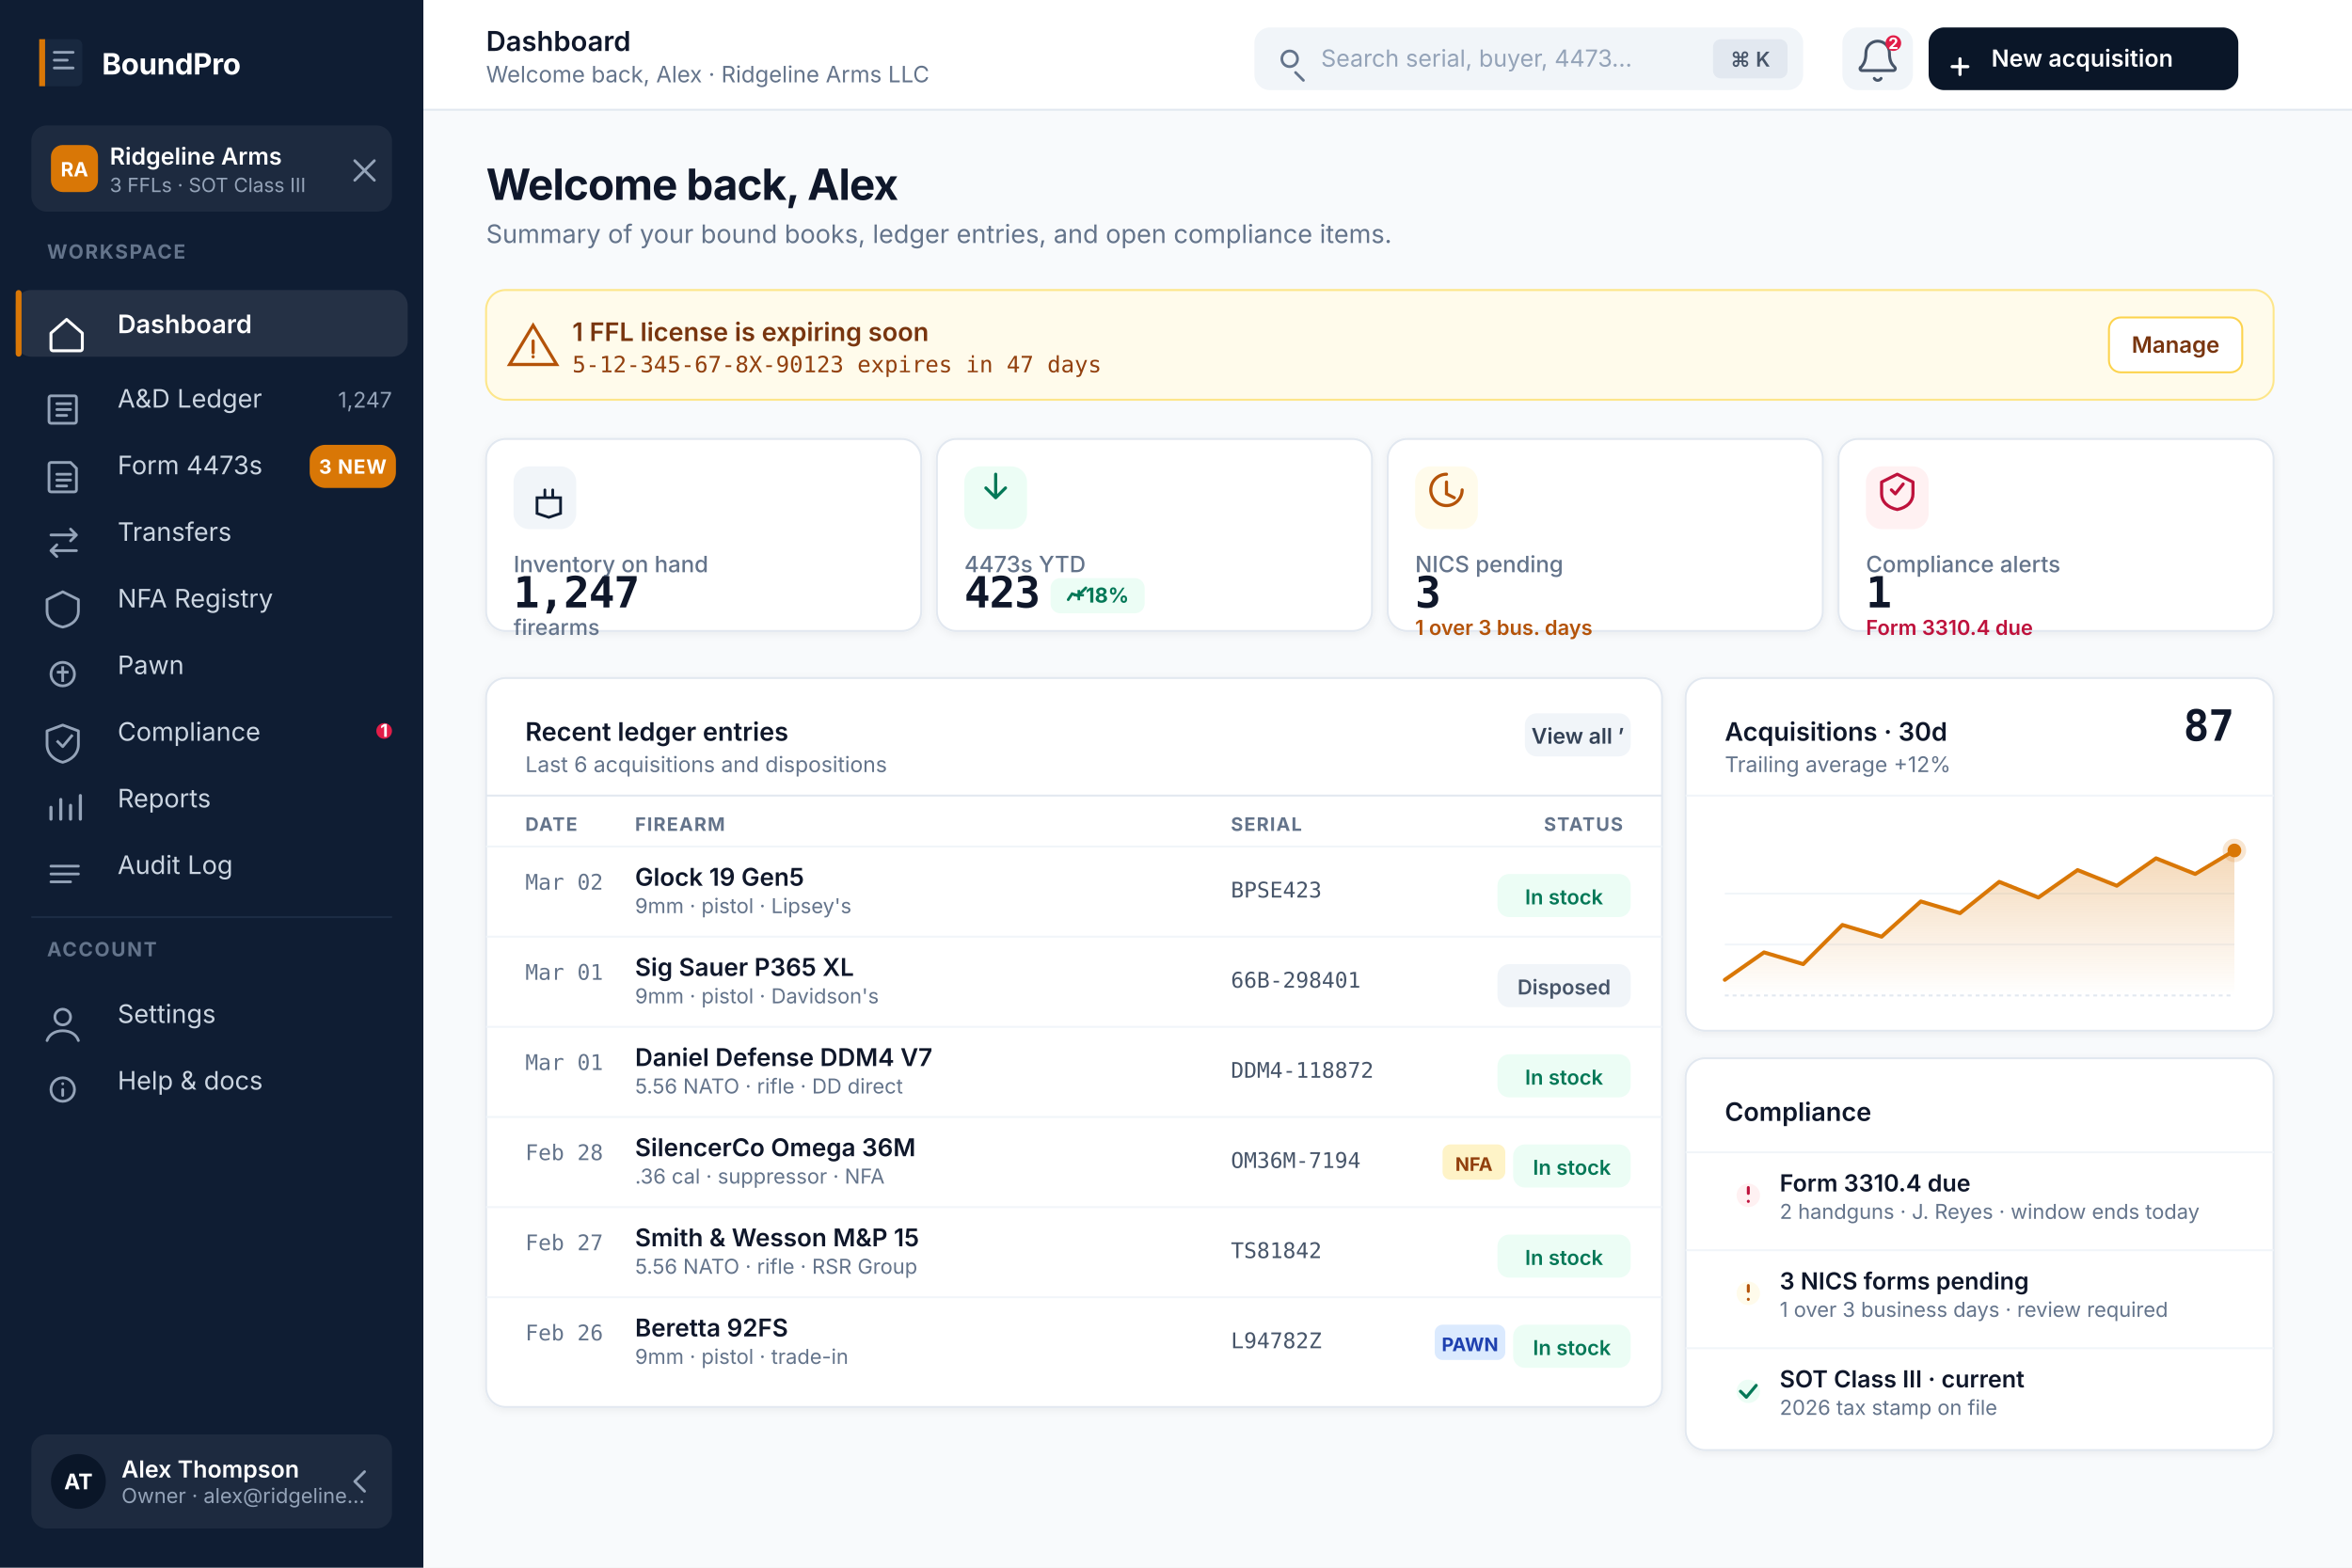
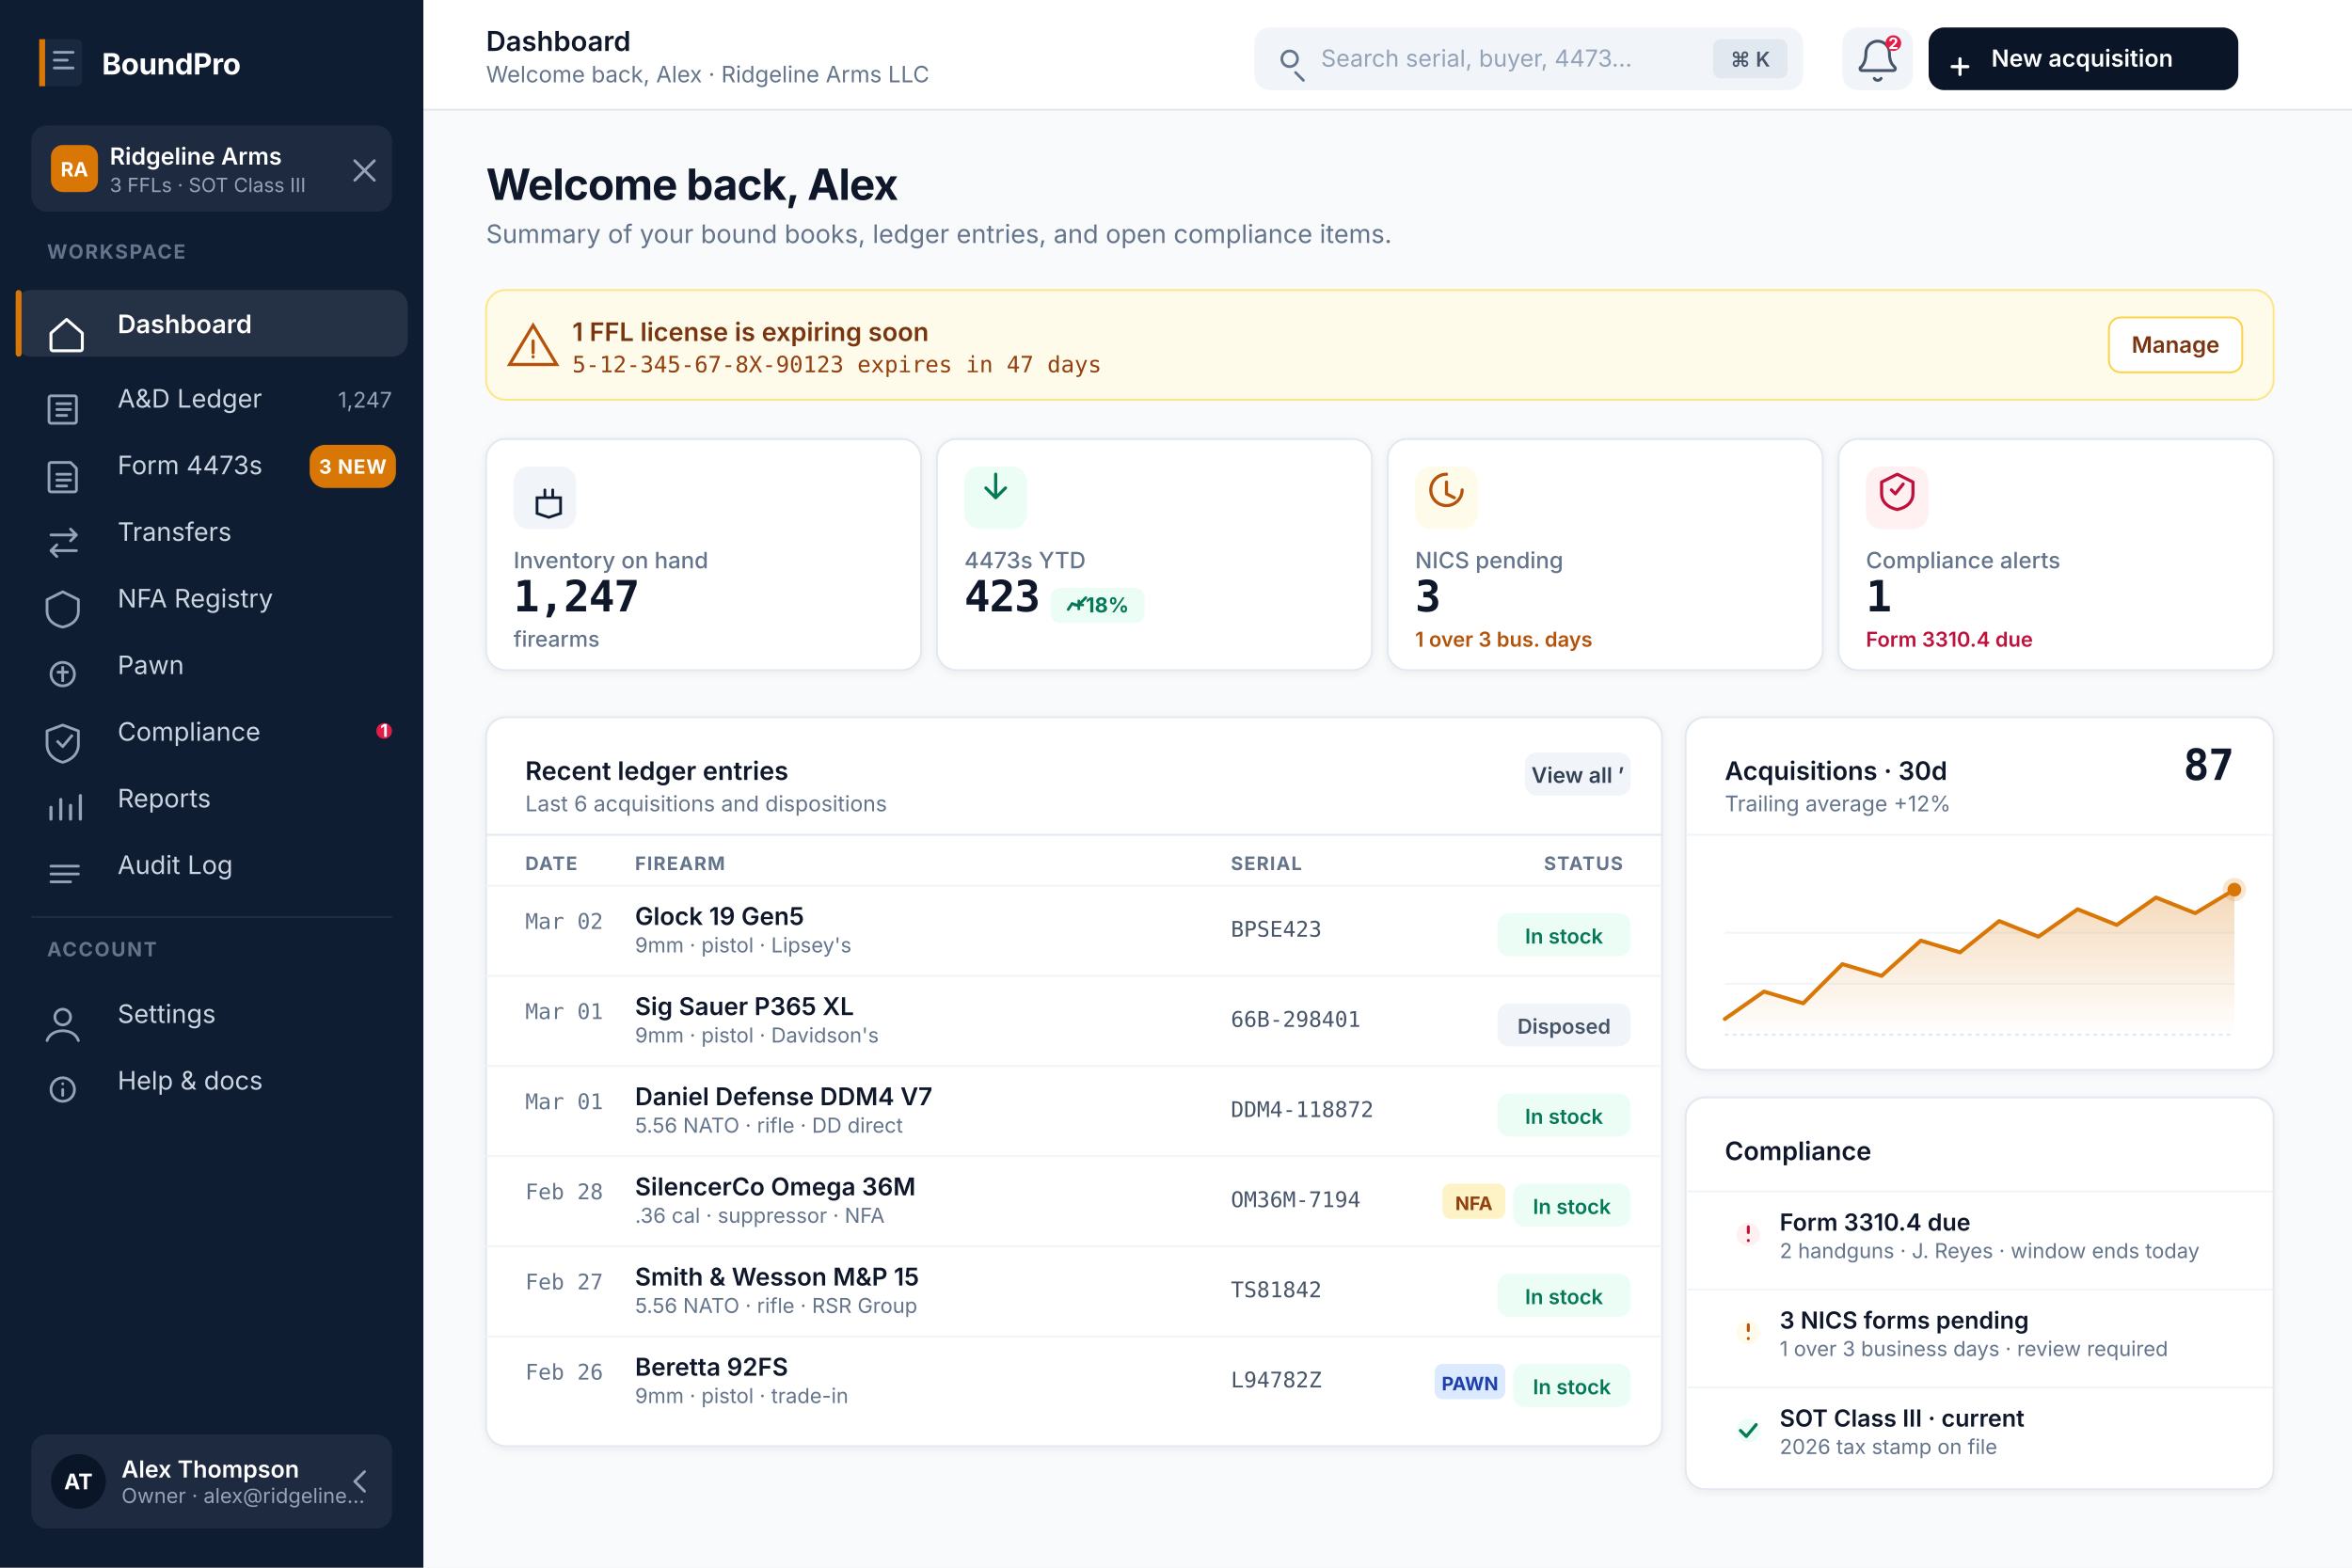
<svg xmlns="http://www.w3.org/2000/svg" viewBox="0 0 1200 800" role="img" aria-label="BoundPro dashboard showing inventory stats, recent ledger entries, and compliance alerts" fill="none" font-family="Inter, system-ui, sans-serif">
  <defs>
    <filter id="cardShadow" x="-2%" y="-5%" width="104%" height="115%">
      <feDropShadow dx="0" dy="1" stdDeviation="2" flood-color="#0f172a" flood-opacity="0.06" />
    </filter>
    <linearGradient id="trendArea" x1="0" y1="0" x2="0" y2="1">
      <stop offset="0%" stop-color="#d97706" stop-opacity="0.28" />
      <stop offset="100%" stop-color="#d97706" stop-opacity="0" />
    </linearGradient>
  </defs>
  <rect width="1200" height="800" fill="#f8fafc" />
  <rect x="0" y="0" width="216" height="800" fill="#0f1d33" />
  <g transform="translate(20,20)">
    <rect width="22" height="24" rx="3" fill="#18283f" />
    <rect width="3" height="24" fill="#d97706" />
    <rect x="7" y="6" width="11" height="1.4" rx="0.7" fill="#94a3b8" />
    <rect x="7" y="10" width="8" height="1.4" rx="0.7" fill="#94a3b8" />
    <rect x="7" y="14" width="11" height="1.4" rx="0.7" fill="#94a3b8" />
    <text x="32" y="18" fill="#ffffff" font-size="15" font-weight="700" letter-spacing="-0.01em">BoundPro</text>
  </g>
  <g transform="translate(16,64)">
    <rect width="184" height="44" rx="8" fill="#ffffff" fill-opacity="0.06" />
    <rect x="10" y="10" width="24" height="24" rx="6" fill="#d97706" />
    <text x="22" y="26" text-anchor="middle" fill="#ffffff" font-size="10" font-weight="700">RA</text>
    <text x="40" y="20" fill="#ffffff" font-size="12" font-weight="600">Ridgeline Arms</text>
    <text x="40" y="34" fill="#94a3b8" font-size="10">3 FFLs · SOT Class III</text>
    <path d="M165 18 l5 5 5 -5 M165 28 l5 -5 5 5" stroke="#94a3b8" stroke-width="1.4" stroke-linecap="round" fill="none" />
  </g>
  <text x="24" y="132" fill="#64748b" font-size="10" font-weight="700" letter-spacing="0.08em">WORKSPACE</text>
  <g font-size="13">
    <g transform="translate(8,148)">
      <rect width="200" height="34" rx="8" fill="#ffffff" fill-opacity="0.09" />
      <rect width="3" height="34" rx="1.5" fill="#d97706" />
      <path d="M18 22 l8 -7 8 7 v8 a1 1 0 0 1 -1 1 h-14 a1 1 0 0 1 -1 -1 z" stroke="#ffffff" stroke-width="1.5" stroke-linejoin="round" />
      <text x="52" y="22" fill="#ffffff" font-weight="600">Dashboard</text>
    </g>
    <g transform="translate(8,186)">
      <path d="M18 16 h12 a1 1 0 0 1 1 1 v12 a1 1 0 0 1 -1 1 h-12 a1 1 0 0 1 -1 -1 v-12 a1 1 0 0 1 1 -1 z M21 20 h7 M21 23 h7 M21 26 h5" stroke="#94a3b8" stroke-width="1.4" stroke-linecap="round" />
      <text x="52" y="22" fill="#cbd5e1">A&amp;D Ledger</text>
      <text x="192" y="22" fill="#94a3b8" font-size="11" text-anchor="end">1,247</text>
    </g>
    <g transform="translate(8,220)">
      <path d="M18 16 h10 l3 3 v11 a1 1 0 0 1 -1 1 h-12 a1 1 0 0 1 -1 -1 v-13 a1 1 0 0 1 1 -1 z M21 22 h7 M21 25 h7 M21 28 h5" stroke="#94a3b8" stroke-width="1.4" stroke-linecap="round" />
      <text x="52" y="22" fill="#cbd5e1">Form 4473s</text>
      <rect x="150" y="7" width="44" height="22" rx="8" fill="#d97706" />
      <text x="172" y="18" fill="#ffffff" font-size="10" font-weight="700" text-anchor="middle" dominant-baseline="middle" letter-spacing="0.04em">3 NEW</text>
    </g>
    <g transform="translate(8,254)">
      <path d="M18 19 h13 m-3 -3 l3 3 -3 3 M31 27 h-13 m3 -3 l-3 3 3 3" stroke="#94a3b8" stroke-width="1.4" stroke-linecap="round" stroke-linejoin="round" />
      <text x="52" y="22" fill="#cbd5e1">Transfers</text>
    </g>
    <g transform="translate(8,288)">
      <path d="M24 14 l8 4 v6 c0 4 -3 7 -8 8 -5 -1 -8 -4 -8 -8 v-6 z" stroke="#94a3b8" stroke-width="1.4" stroke-linejoin="round" />
      <text x="52" y="22" fill="#cbd5e1">NFA Registry</text>
    </g>
    <g transform="translate(8,322)">
      <path d="M18 22 a6 6 0 1 0 12 0 a6 6 0 1 0 -12 0 M24 18 v8 M21 21 h6" stroke="#94a3b8" stroke-width="1.4" stroke-linejoin="round" />
      <text x="52" y="22" fill="#cbd5e1">Pawn</text>
    </g>
    <g transform="translate(8,356)">
      <path d="M24 14 l8 3 v7 c0 5 -4 8 -8 9 -4 -1 -8 -4 -8 -9 v-7 z M21 22 l3 3 5 -6" stroke="#94a3b8" stroke-width="1.4" stroke-linejoin="round" fill="none" />
      <text x="52" y="22" fill="#cbd5e1">Compliance</text>
      <circle cx="188" cy="17" r="4" fill="#e11d48" />
      <text x="188" y="20" fill="#ffffff" font-size="9" font-weight="700" text-anchor="middle">1</text>
    </g>
    <g transform="translate(8,390)">
      <path d="M18 28 v-6 M23 28 v-10 M28 28 v-7 M33 28 v-12" stroke="#94a3b8" stroke-width="1.6" stroke-linecap="round" />
      <text x="52" y="22" fill="#cbd5e1">Reports</text>
    </g>
    <g transform="translate(8,424)">
      <path d="M18 18 h14 M18 22 h14 M18 26 h10" stroke="#94a3b8" stroke-width="1.4" stroke-linecap="round" />
      <text x="52" y="22" fill="#cbd5e1">Audit Log</text>
    </g>
  </g>
  <line x1="16" y1="468" x2="200" y2="468" stroke="#1c2c44" stroke-width="1" />
  <text x="24" y="488" fill="#64748b" font-size="10" font-weight="700" letter-spacing="0.08em">ACCOUNT</text>
  <g font-size="13">
    <g transform="translate(8,500)">
      <path d="M24 23 a4 4 0 1 0 0 -8 a4 4 0 1 0 0 8 M16 31 c1 -3 4 -5 8 -5 s7 2 8 5" stroke="#94a3b8" stroke-width="1.4" stroke-linecap="round" fill="none" />
      <text x="52" y="22" fill="#cbd5e1">Settings</text>
    </g>
    <g transform="translate(8,534)">
      <path d="M18 22 a6 6 0 1 0 12 0 a6 6 0 1 0 -12 0 M24 19 v0.1 M24 22 v3" stroke="#94a3b8" stroke-width="1.4" stroke-linecap="round" fill="none" />
      <text x="52" y="22" fill="#cbd5e1">Help &amp; docs</text>
    </g>
  </g>
  <g transform="translate(16,732)">
    <rect width="184" height="48" rx="8" fill="#ffffff" fill-opacity="0.06" />
    <circle cx="24" cy="24" r="14" fill="#0a1628" />
    <text x="24" y="28" text-anchor="middle" fill="#ffffff" font-size="11" font-weight="700">AT</text>
    <text x="46" y="22" fill="#ffffff" font-size="12" font-weight="600">Alex Thompson</text>
    <text x="46" y="35" fill="#94a3b8" font-size="10.5">Owner · alex@ridgeline...</text>
    <path d="M165 24 l5 -5 m-5 5 l5 5" stroke="#94a3b8" stroke-width="1.4" stroke-linecap="round" />
  </g>
  <rect x="216" y="0" width="984" height="56" fill="#ffffff" />
  <line x1="216" y1="56" x2="1200" y2="56" stroke="#e2e8f0" />
  <text x="248" y="26" fill="#0f172a" font-size="14" font-weight="600">Dashboard</text>
  <text x="248" y="42" fill="#64748b" font-size="11.5">Welcome back, Alex · Ridgeline Arms LLC</text>
  <g transform="translate(640,14)">
    <rect width="280" height="32" rx="8" fill="#f1f5f9" />
    <path d="M14 16 a4 4 0 1 0 8 0 a4 4 0 1 0 -8 0 M21 23 l4 4" stroke="#64748b" stroke-width="1.4" stroke-linecap="round" fill="none" />
    <text x="34" y="20" fill="#94a3b8" font-size="12">Search serial, buyer, 4473…</text>
    <rect x="234" y="6" width="38" height="20" rx="4" fill="#e2e8f0" />
    <text x="253" y="20" text-anchor="middle" fill="#475569" font-size="10.5" font-weight="600">⌘ K</text>
  </g>
  <g transform="translate(940,14)">
    <rect width="36" height="32" rx="8" fill="#f1f5f9" />
    <g transform="translate(6,5)" stroke="#475569" stroke-width="1.5" stroke-linecap="round" stroke-linejoin="round">
      <path fill="none" d="M10.268 21a2 2 0 0 0 3.464 0" />
      <path fill="none" d="M3.262 15.326A1 1 0 0 0 4 17h16a1 1 0 0 0 .74-1.673C19.41 13.956 18 12.499 18 8A6 6 0 0 0 6 8c0 4.499-1.411 5.956-2.74 7.673" />
    </g>
    <circle cx="26" cy="8" r="4" fill="#e11d48" />
    <text x="26" y="11" text-anchor="middle" fill="#ffffff" font-size="8" font-weight="700">2</text>
  </g>
  <g transform="translate(984,14)">
    <rect width="158" height="32" rx="8" fill="#0a1628" />
    <path d="M16 16 v8 M12 20 h8" stroke="#ffffff" stroke-width="1.6" stroke-linecap="round" />
    <text x="32" y="20" fill="#ffffff" font-size="12" font-weight="600">New acquisition</text>
  </g>
  <g transform="translate(248,80)">
    <text x="0" y="22" fill="#0f172a" font-size="22" font-weight="700" letter-spacing="-0.02em">Welcome back, Alex</text>
    <text x="0" y="44" fill="#64748b" font-size="13">Summary of your bound books, ledger entries, and open compliance items.</text>
    <g transform="translate(0,68)">
      <rect width="912" height="56" rx="10" fill="#fffbeb" stroke="#fde68a" />
      <path d="M28 34 l-12 -20 -12 20 z M16 22 v6 M16 30 v0.1" transform="translate(8,4)" stroke="#b45309" stroke-width="1.6" stroke-linecap="round" fill="none" />
      <text x="44" y="26" fill="#78350f" font-size="13" font-weight="600">1 FFL license is expiring soon</text>
      <text x="44" y="42" fill="#92400e" font-size="11.5" font-family="JetBrains Mono, monospace">5-12-345-67-8X-90123  expires in 47 days</text>
      <rect x="828" y="14" width="68" height="28" rx="6" fill="#ffffff" stroke="#fcd34d" />
      <text x="862" y="32" text-anchor="middle" fill="#78350f" font-size="11.5" font-weight="600">Manage</text>
    </g>
    <g transform="translate(0,144)">
      <g>
-         <rect width="222" height="98" rx="10" fill="#ffffff" stroke="#e2e8f0" filter="url(#cardShadow)" />
+         <rect width="222" height="118" rx="10" fill="#ffffff" stroke="#e2e8f0" filter="url(#cardShadow)" />
        <rect x="14" y="14" width="32" height="32" rx="8" fill="#f1f5f9" />
        <path d="M22 26 h12 v8 l-6 2 -6 -2 z M26 22 v4 M30 22 v4" transform="translate(4,4)" stroke="#0f1d33" stroke-width="1.4" stroke-linecap="round" fill="none" />
-         <text x="14" y="68" fill="#64748b" font-size="11.5" font-weight="500">Inventory on hand</text>
-         <text x="14" y="86" fill="#0f172a" font-size="22" font-weight="700" letter-spacing="-0.02em" font-family="JetBrains Mono, monospace">1,247</text>
-         <text x="14" y="100" fill="#64748b" font-size="11" font-weight="500">firearms</text>
+         <text x="14" y="66" fill="#64748b" font-size="11.5" font-weight="500">Inventory on hand</text>
+         <text x="14" y="88" fill="#0f172a" font-size="22" font-weight="700" letter-spacing="-0.02em" font-family="JetBrains Mono, monospace">1,247</text>
+         <text x="14" y="106" fill="#64748b" font-size="11" font-weight="500">firearms</text>
      </g>
      <g transform="translate(230,0)">
-         <rect width="222" height="98" rx="10" fill="#ffffff" stroke="#e2e8f0" filter="url(#cardShadow)" />
+         <rect width="222" height="118" rx="10" fill="#ffffff" stroke="#e2e8f0" filter="url(#cardShadow)" />
        <rect x="14" y="14" width="32" height="32" rx="8" fill="#ecfdf5" />
        <path d="M30 18 v12 m-5 -5 l5 5 5 -5" stroke="#047857" stroke-width="1.6" stroke-linecap="round" stroke-linejoin="round" fill="none" />
-         <text x="14" y="68" fill="#64748b" font-size="11.5" font-weight="500">4473s YTD</text>
-         <text x="14" y="86" fill="#0f172a" font-size="22" font-weight="700" letter-spacing="-0.02em" font-family="JetBrains Mono, monospace">423</text>
-         <g transform="translate(58,71)">
+         <text x="14" y="66" fill="#64748b" font-size="11.5" font-weight="500">4473s YTD</text>
+         <text x="14" y="88" fill="#0f172a" font-size="22" font-weight="700" letter-spacing="-0.02em" font-family="JetBrains Mono, monospace">423</text>
+         <g transform="translate(58,76)">
          <rect width="48" height="18" rx="5" fill="#ecfdf5" />
          <path d="M9 11 l2 -3 3 1 4 -4" stroke="#047857" stroke-width="1.4" stroke-linecap="round" fill="none" />
          <text x="40" y="12.5" text-anchor="end" fill="#047857" font-size="10.5" font-weight="700">+18%</text>
        </g>
      </g>
      <g transform="translate(460,0)">
-         <rect width="222" height="98" rx="10" fill="#ffffff" stroke="#e2e8f0" filter="url(#cardShadow)" />
+         <rect width="222" height="118" rx="10" fill="#ffffff" stroke="#e2e8f0" filter="url(#cardShadow)" />
        <rect x="14" y="14" width="32" height="32" rx="8" fill="#fffbeb" />
        <path d="M30 18 a8 8 0 1 0 8 8 M30 22 v6 l4 2" stroke="#b45309" stroke-width="1.6" stroke-linecap="round" fill="none" />
-         <text x="14" y="68" fill="#64748b" font-size="11.5" font-weight="500">NICS pending</text>
-         <text x="14" y="86" fill="#0f172a" font-size="22" font-weight="700" letter-spacing="-0.02em" font-family="JetBrains Mono, monospace">3</text>
-         <text x="14" y="100" fill="#b45309" font-size="10.5" font-weight="600">1 over 3 bus. days</text>
+         <text x="14" y="66" fill="#64748b" font-size="11.5" font-weight="500">NICS pending</text>
+         <text x="14" y="88" fill="#0f172a" font-size="22" font-weight="700" letter-spacing="-0.02em" font-family="JetBrains Mono, monospace">3</text>
+         <text x="14" y="106" fill="#b45309" font-size="10.5" font-weight="600">1 over 3 bus. days</text>
      </g>
      <g transform="translate(690,0)">
-         <rect width="222" height="98" rx="10" fill="#ffffff" stroke="#e2e8f0" filter="url(#cardShadow)" />
+         <rect width="222" height="118" rx="10" fill="#ffffff" stroke="#e2e8f0" filter="url(#cardShadow)" />
        <rect x="14" y="14" width="32" height="32" rx="8" fill="#fff1f2" />
        <path d="M30 18 l8 4 v6 c0 4 -3 7 -8 8 -5 -1 -8 -4 -8 -8 v-6 z M27 26 l2 2 4 -5" stroke="#be123c" stroke-width="1.6" stroke-linecap="round" stroke-linejoin="round" fill="none" />
-         <text x="14" y="68" fill="#64748b" font-size="11.5" font-weight="500">Compliance alerts</text>
-         <text x="14" y="86" fill="#0f172a" font-size="22" font-weight="700" letter-spacing="-0.02em" font-family="JetBrains Mono, monospace">1</text>
-         <text x="14" y="100" fill="#be123c" font-size="10.5" font-weight="600">Form 3310.4 due</text>
-       </g>
-     </g>
-     <g transform="translate(0,266)">
+         <text x="14" y="66" fill="#64748b" font-size="11.5" font-weight="500">Compliance alerts</text>
+         <text x="14" y="88" fill="#0f172a" font-size="22" font-weight="700" letter-spacing="-0.02em" font-family="JetBrains Mono, monospace">1</text>
+         <text x="14" y="106" fill="#be123c" font-size="10.5" font-weight="600">Form 3310.4 due</text>
+       </g>
+     </g>
+     <g transform="translate(0,286)">
      <rect width="600" height="372" rx="10" fill="#ffffff" stroke="#e2e8f0" filter="url(#cardShadow)" />
      <text x="20" y="32" fill="#0f172a" font-size="13" font-weight="600">Recent ledger entries</text>
      <text x="20" y="48" fill="#64748b" font-size="11">Last 6 acquisitions and dispositions</text>
      <g transform="translate(530,18)">
        <rect width="54" height="22" rx="6" fill="#f1f5f9" />
        <text x="27" y="15.5" text-anchor="middle" fill="#334155" font-size="11" font-weight="600">View all ’</text>
      </g>
      <line x1="0" y1="60" x2="600" y2="60" stroke="#e2e8f0" />
      <g font-size="9.5" fill="#64748b" font-weight="700" letter-spacing="0.06em">
        <text x="20" y="78">DATE</text>
        <text x="76" y="78">FIREARM</text>
        <text x="380" y="78">SERIAL</text>
        <text x="580" y="78" text-anchor="end">STATUS</text>
      </g>
      <line x1="0" y1="86" x2="600" y2="86" stroke="#f1f5f9" />
      <g transform="translate(0,86)">
        <text x="20" y="22" fill="#64748b" font-size="11" font-family="JetBrains Mono, monospace">Mar 02</text>
        <text x="76" y="20" fill="#0f172a" font-size="12.5" font-weight="600">Glock 19 Gen5</text>
        <text x="76" y="34" fill="#64748b" font-size="10.5">9mm · pistol · Lipsey's</text>
        <text x="380" y="26" fill="#475569" font-size="11" font-family="JetBrains Mono, monospace">BPSE423</text>
        <g transform="translate(516,14)">
          <rect width="68" height="22" rx="6" fill="#ecfdf5" />
          <text x="34" y="15.5" text-anchor="middle" fill="#047857" font-size="10.5" font-weight="600">In stock</text>
        </g>
        <line x1="0" y1="46" x2="600" y2="46" stroke="#f1f5f9" />
      </g>
      <g transform="translate(0,132)">
        <text x="20" y="22" fill="#64748b" font-size="11" font-family="JetBrains Mono, monospace">Mar 01</text>
        <text x="76" y="20" fill="#0f172a" font-size="12.5" font-weight="600">Sig Sauer P365 XL</text>
        <text x="76" y="34" fill="#64748b" font-size="10.5">9mm · pistol · Davidson's</text>
        <text x="380" y="26" fill="#475569" font-size="11" font-family="JetBrains Mono, monospace">66B-298401</text>
        <g transform="translate(516,14)">
          <rect width="68" height="22" rx="6" fill="#f1f5f9" />
          <text x="34" y="15.5" text-anchor="middle" fill="#475569" font-size="10.5" font-weight="600">Disposed</text>
        </g>
        <line x1="0" y1="46" x2="600" y2="46" stroke="#f1f5f9" />
      </g>
      <g transform="translate(0,178)">
        <text x="20" y="22" fill="#64748b" font-size="11" font-family="JetBrains Mono, monospace">Mar 01</text>
        <text x="76" y="20" fill="#0f172a" font-size="12.5" font-weight="600">Daniel Defense DDM4 V7</text>
        <text x="76" y="34" fill="#64748b" font-size="10.5">5.56 NATO · rifle · DD direct</text>
        <text x="380" y="26" fill="#475569" font-size="11" font-family="JetBrains Mono, monospace">DDM4-118872</text>
        <g transform="translate(516,14)">
          <rect width="68" height="22" rx="6" fill="#ecfdf5" />
          <text x="34" y="15.5" text-anchor="middle" fill="#047857" font-size="10.5" font-weight="600">In stock</text>
        </g>
        <line x1="0" y1="46" x2="600" y2="46" stroke="#f1f5f9" />
      </g>
      <g transform="translate(0,224)">
        <text x="20" y="22" fill="#64748b" font-size="11" font-family="JetBrains Mono, monospace">Feb 28</text>
        <text x="76" y="20" fill="#0f172a" font-size="12.5" font-weight="600">SilencerCo Omega 36M</text>
        <text x="76" y="34" fill="#64748b" font-size="10.5">.36 cal · suppressor · NFA</text>
        <text x="380" y="26" fill="#475569" font-size="11" font-family="JetBrains Mono, monospace">OM36M-7194</text>
        <g transform="translate(488,14)">
          <rect width="32" height="18" rx="4" fill="#fef3c7" />
          <text x="16" y="13.5" text-anchor="middle" fill="#92400e" font-size="9.5" font-weight="700">NFA</text>
        </g>
        <g transform="translate(524,14)">
          <rect width="60" height="22" rx="6" fill="#ecfdf5" />
          <text x="30" y="15.5" text-anchor="middle" fill="#047857" font-size="10.5" font-weight="600">In stock</text>
        </g>
        <line x1="0" y1="46" x2="600" y2="46" stroke="#f1f5f9" />
      </g>
      <g transform="translate(0,270)">
        <text x="20" y="22" fill="#64748b" font-size="11" font-family="JetBrains Mono, monospace">Feb 27</text>
        <text x="76" y="20" fill="#0f172a" font-size="12.5" font-weight="600">Smith &amp; Wesson M&amp;P 15</text>
        <text x="76" y="34" fill="#64748b" font-size="10.5">5.56 NATO · rifle · RSR Group</text>
        <text x="380" y="26" fill="#475569" font-size="11" font-family="JetBrains Mono, monospace">TS81842</text>
        <g transform="translate(516,14)">
          <rect width="68" height="22" rx="6" fill="#ecfdf5" />
          <text x="34" y="15.5" text-anchor="middle" fill="#047857" font-size="10.5" font-weight="600">In stock</text>
        </g>
        <line x1="0" y1="46" x2="600" y2="46" stroke="#f1f5f9" />
      </g>
      <g transform="translate(0,316)">
        <text x="20" y="22" fill="#64748b" font-size="11" font-family="JetBrains Mono, monospace">Feb 26</text>
        <text x="76" y="20" fill="#0f172a" font-size="12.5" font-weight="600">Beretta 92FS</text>
        <text x="76" y="34" fill="#64748b" font-size="10.5">9mm · pistol · trade-in</text>
        <text x="380" y="26" fill="#475569" font-size="11" font-family="JetBrains Mono, monospace">L94782Z</text>
        <g transform="translate(484,14)">
          <rect width="36" height="18" rx="4" fill="#dbeafe" />
          <text x="18" y="13.5" text-anchor="middle" fill="#1e40af" font-size="9.5" font-weight="700">PAWN</text>
        </g>
        <g transform="translate(524,14)">
          <rect width="60" height="22" rx="6" fill="#ecfdf5" />
          <text x="30" y="15.5" text-anchor="middle" fill="#047857" font-size="10.5" font-weight="600">In stock</text>
        </g>
      </g>
    </g>
-     <g transform="translate(612,266)">
+     <g transform="translate(612,286)">
      <rect width="300" height="180" rx="10" fill="#ffffff" stroke="#e2e8f0" filter="url(#cardShadow)" />
      <text x="20" y="32" fill="#0f172a" font-size="13" font-weight="600">Acquisitions · 30d</text>
      <text x="20" y="48" fill="#64748b" font-size="11">Trailing average +12%</text>
      <text x="280" y="32" text-anchor="end" fill="#0f172a" font-size="22" font-weight="700" letter-spacing="-0.02em" font-family="JetBrains Mono, monospace">87</text>
      <line x1="0" y1="60" x2="300" y2="60" stroke="#f1f5f9" />
      <g transform="translate(20,76)">
        <line x1="0" y1="86" x2="260" y2="86" stroke="#e2e8f0" stroke-dasharray="2 2" />
        <line x1="0" y1="60" x2="260" y2="60" stroke="#f1f5f9" />
        <line x1="0" y1="34" x2="260" y2="34" stroke="#f1f5f9" />
        <path d="M0 78 L20 64 L40 70 L60 50 L80 56 L100 38 L120 44 L140 28 L160 36 L180 22 L200 30 L220 16 L240 24 L260 12 L260 86 L0 86 Z" fill="url(#trendArea)" />
        <path d="M0 78 L20 64 L40 70 L60 50 L80 56 L100 38 L120 44 L140 28 L160 36 L180 22 L200 30 L220 16 L240 24 L260 12" stroke="#d97706" stroke-width="2" fill="none" stroke-linecap="round" stroke-linejoin="round" />
        <circle cx="260" cy="12" r="3.5" fill="#d97706" />
        <circle cx="260" cy="12" r="6" fill="#d97706" fill-opacity="0.18" />
      </g>
    </g>
-     <g transform="translate(612,460)">
+     <g transform="translate(612,480)">
      <rect width="300" height="200" rx="10" fill="#ffffff" stroke="#e2e8f0" filter="url(#cardShadow)" />
      <text x="20" y="32" fill="#0f172a" font-size="13" font-weight="600">Compliance</text>
      <line x1="0" y1="48" x2="300" y2="48" stroke="#f1f5f9" />
      <g transform="translate(0,48)">
        <circle cx="32" cy="22" r="6" fill="#fff1f2" />
        <path d="M32 18 v3 M32 25 v0.1" stroke="#be123c" stroke-width="1.5" stroke-linecap="round" />
        <text x="48" y="20" fill="#0f172a" font-size="12" font-weight="600">Form 3310.4 due</text>
        <text x="48" y="34" fill="#64748b" font-size="10.5">2 handguns · J. Reyes · window ends today</text>
      </g>
      <line x1="0" y1="98" x2="300" y2="98" stroke="#f1f5f9" />
      <g transform="translate(0,98)">
        <circle cx="32" cy="22" r="6" fill="#fffbeb" />
        <path d="M32 18 v3 M32 25 v0.1" stroke="#b45309" stroke-width="1.5" stroke-linecap="round" />
        <text x="48" y="20" fill="#0f172a" font-size="12" font-weight="600">3 NICS forms pending</text>
        <text x="48" y="34" fill="#64748b" font-size="10.5">1 over 3 business days · review required</text>
      </g>
      <line x1="0" y1="148" x2="300" y2="148" stroke="#f1f5f9" />
      <g transform="translate(0,148)">
        <circle cx="32" cy="22" r="6" fill="#ecfdf5" />
        <path d="M28 22 l3 3 5 -6" stroke="#047857" stroke-width="1.6" stroke-linecap="round" stroke-linejoin="round" fill="none" />
        <text x="48" y="20" fill="#0f172a" font-size="12" font-weight="600">SOT Class III · current</text>
        <text x="48" y="34" fill="#64748b" font-size="10.5">2026 tax stamp on file</text>
      </g>
    </g>
  </g>
</svg>
